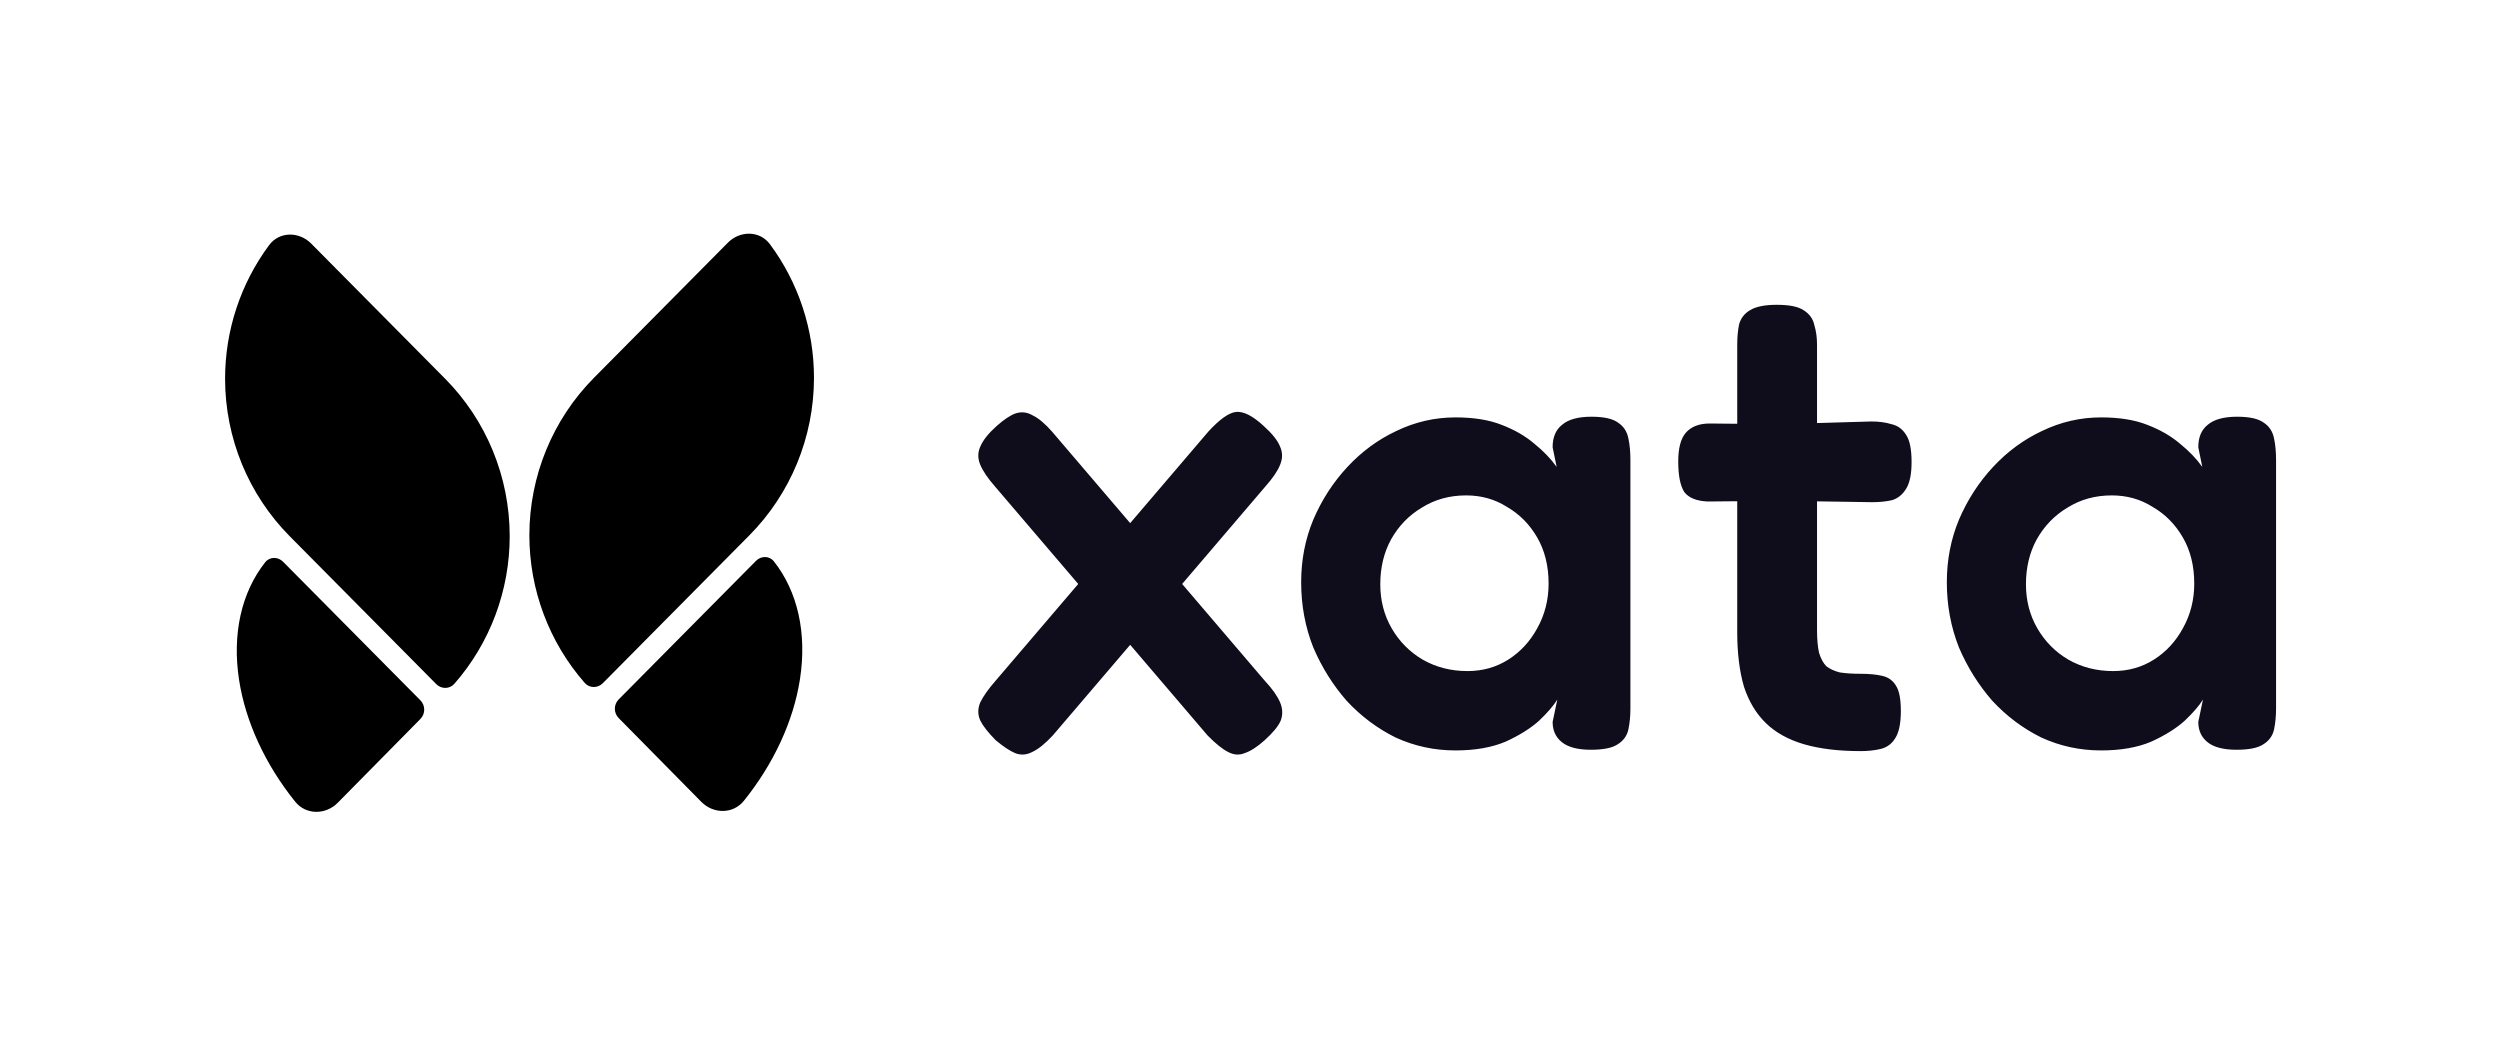
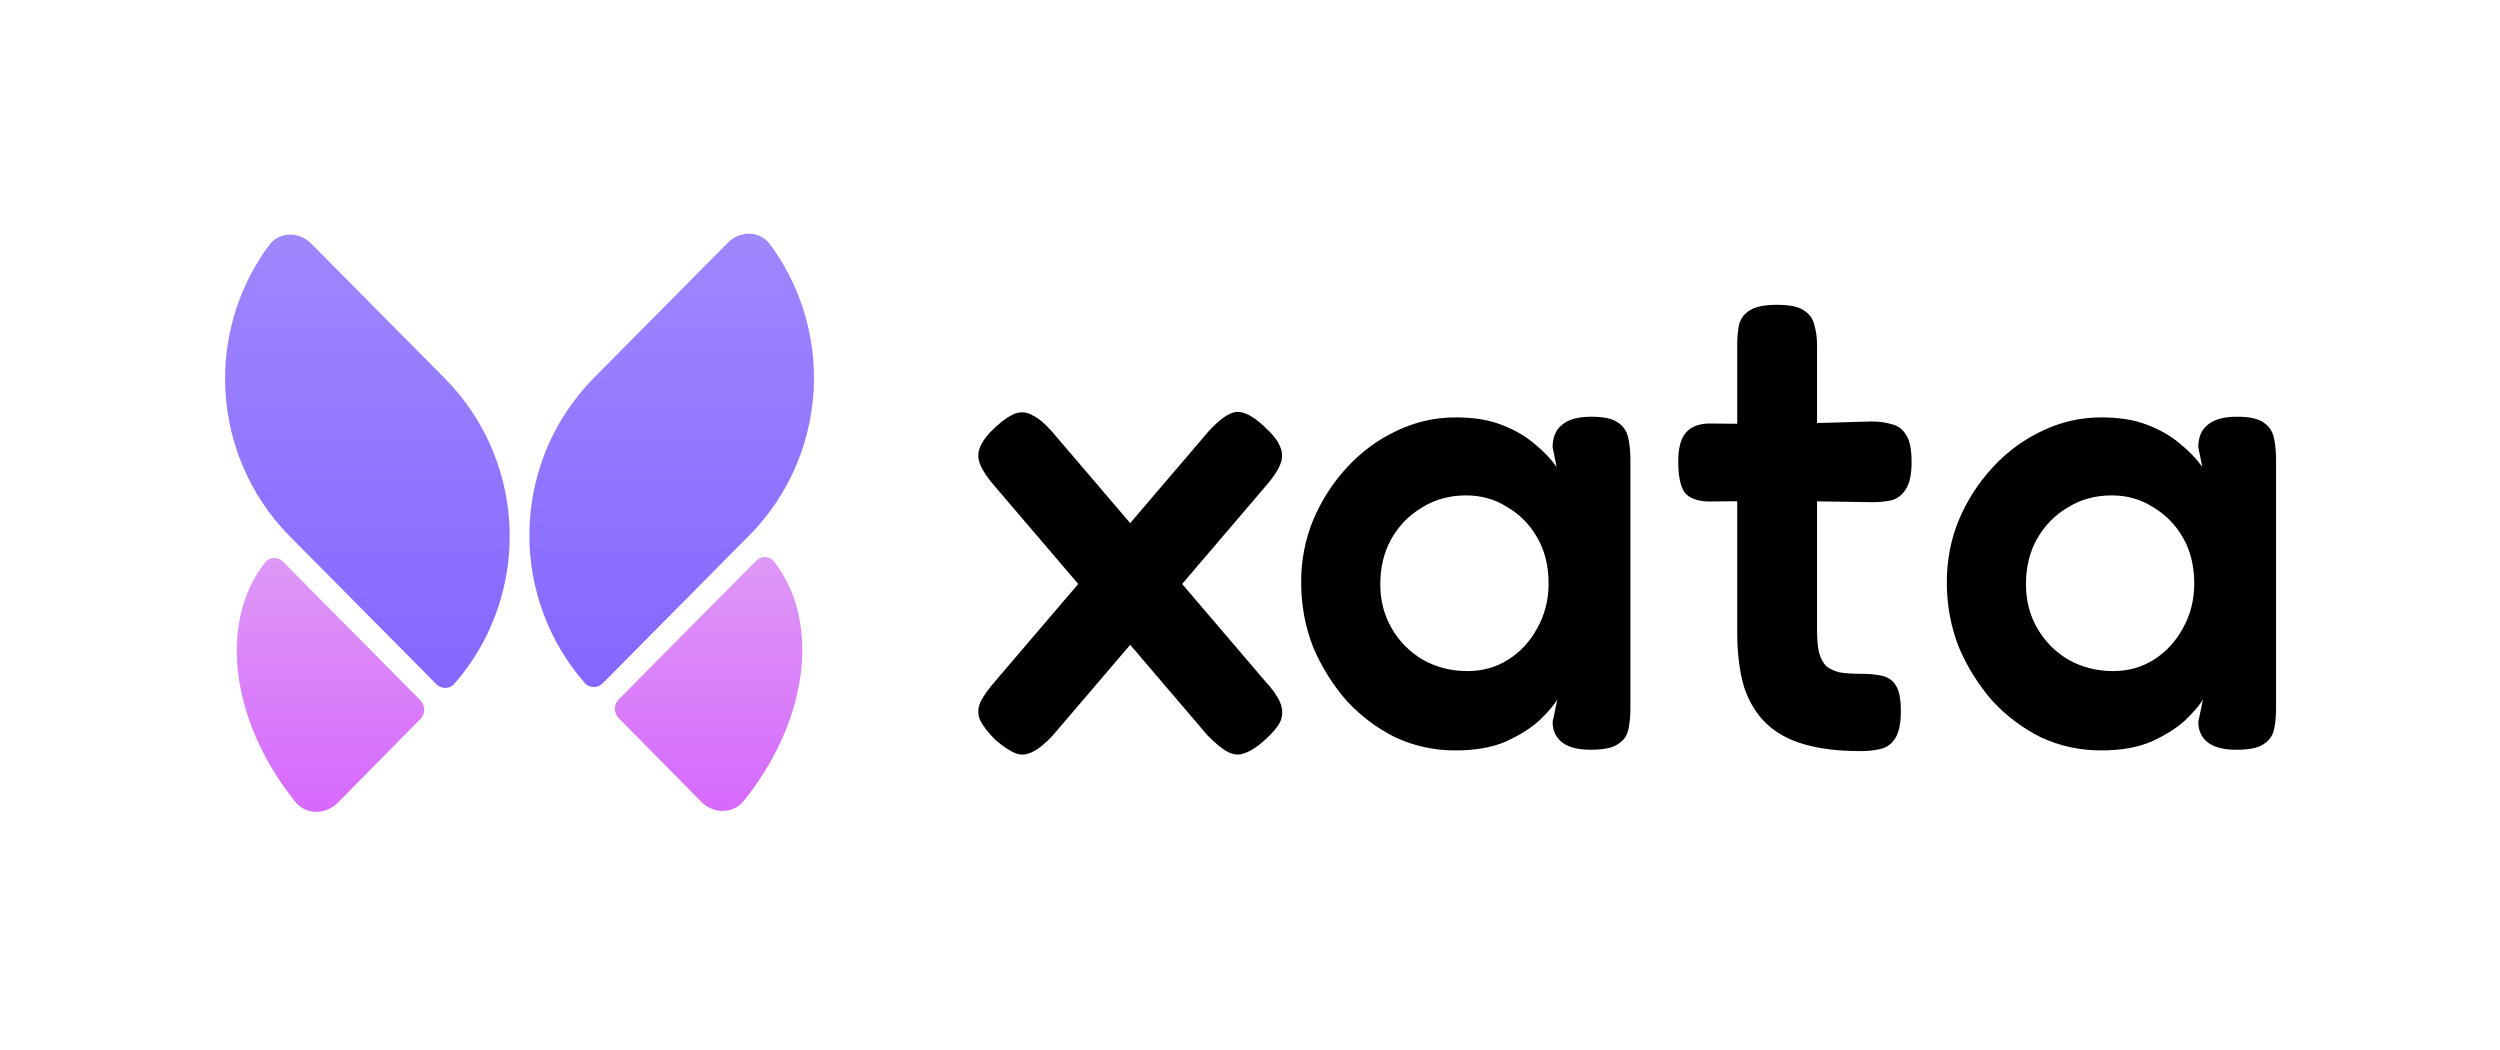
<svg xmlns="http://www.w3.org/2000/svg" width="1600" height="672" viewBox="0 0 1600 672">
-   <path d="M808.932 272.777c5.436 4.92 8.869 9.261 10.299 13.023 1.717 3.763 1.717 7.669 0 11.721-1.43 3.762-4.577 8.393-9.441 13.891L673.751 470.727c-4.864 5.209-9.155 8.682-12.874 10.418-3.72 2.026-7.439 2.316-11.158.869-3.433-1.447-7.582-4.197-12.445-8.248-4.864-4.92-8.154-9.116-9.871-12.589-1.716-3.762-1.716-7.669 0-11.721 2.003-4.051 5.293-8.682 9.871-13.891L773.313 276.25c7.152-7.814 13.017-12.01 17.595-12.589 4.863-.579 10.872 2.46 18.024 9.116zm-171.229 0c4.864-4.341 9.012-7.09 12.445-8.248 3.719-1.157 7.296-.723 10.729 1.303 3.719 1.736 7.867 5.209 12.445 10.418l136.039 159.315c4.864 5.209 8.154 9.84 9.87 13.891 1.717 4.052 1.86 7.959.43 11.721-1.431 3.473-4.864 7.669-10.3 12.589-4.864 4.341-9.155 7.09-12.874 8.248-3.433 1.447-7.01 1.157-10.729-.869-3.433-1.736-7.725-5.209-12.874-10.418L636.845 311.412c-4.578-5.209-7.725-9.839-9.442-13.891-1.716-4.052-1.716-7.958 0-11.721 1.717-4.051 5.15-8.392 10.3-13.023zM1018.14 479.843c-8.3 0-14.45-1.592-18.456-4.775-4.006-3.183-6.008-7.524-6.008-13.023l3.004-14.325c-2.289 3.762-6.151 8.248-11.587 13.457-5.436 4.92-12.588 9.405-21.457 13.457-8.87 3.762-19.598 5.643-32.186 5.643-13.447 0-26.178-2.749-38.194-8.248-11.73-5.788-22.173-13.601-31.328-23.441-8.869-10.129-16.021-21.56-21.457-34.294-5.15-13.023-7.725-26.914-7.725-41.674 0-14.18 2.575-27.493 7.725-39.937 5.436-12.733 12.731-24.02 21.886-33.86 9.155-9.839 19.598-17.508 31.328-23.007 12.016-5.788 24.604-8.682 37.765-8.682 11.73 0 21.6 1.592 29.611 4.775 8.296 3.184 15.306 7.235 21.028 12.155 5.722 4.63 10.442 9.55 14.162 14.759l-2.575-12.589c0-6.366 2.002-11.141 6.008-14.325 4.006-3.473 10.296-5.209 18.886-5.209 8.01 0 13.73 1.302 17.16 3.907 3.44 2.315 5.58 5.643 6.44 9.984.86 4.052 1.29 8.682 1.29 13.891v158.881c0 4.92-.43 9.406-1.29 13.457-.86 4.052-3.15 7.235-6.87 9.55-3.43 2.316-9.15 3.473-17.16 3.473zm-78.966-50.355c9.727 0 18.453-2.46 26.178-7.38 7.725-4.92 13.876-11.576 18.453-19.969 4.864-8.682 7.296-18.232 7.296-28.65 0-11.287-2.432-21.127-7.296-29.519-4.863-8.393-11.3-14.904-19.311-19.535-7.725-4.92-16.451-7.379-26.178-7.379-10.586 0-20.027 2.604-28.324 7.813-8.296 4.92-14.877 11.721-19.74 20.403-4.578 8.393-6.867 17.943-6.867 28.651 0 10.418 2.432 19.824 7.296 28.216 4.863 8.393 11.444 15.049 19.74 19.969 8.583 4.92 18.168 7.38 28.753 7.38zM1190.8 480.711c-14.02 0-26.04-1.447-36.05-4.341-10.01-2.894-18.17-7.379-24.46-13.457-6.3-6.077-11.02-13.891-14.16-23.441-2.86-9.84-4.3-21.416-4.3-34.728V220.685c0-5.209.43-9.695 1.29-13.457 1.15-3.762 3.44-6.656 6.87-8.682 3.72-2.315 9.44-3.473 17.16-3.473 8.02 0 13.74 1.158 17.17 3.473 3.72 2.315 6.01 5.499 6.87 9.55 1.14 3.763 1.71 7.959 1.71 12.589v182.322c0 6.078.43 10.998 1.29 14.76 1.14 3.762 2.72 6.656 4.72 8.682 2.29 1.736 5.15 3.039 8.58 3.907 3.72.579 8.16.868 13.31.868 5.43 0 10.01.434 13.73 1.302 4.01.868 7.01 3.039 9.01 6.512 2 3.183 3.01 8.537 3.01 16.061 0 8.104-1.29 14.036-3.87 17.799-2.28 3.472-5.43 5.643-9.44 6.511-3.72.868-7.86 1.302-12.44 1.302zm-96.56-209.67l44.2.434 59.22-1.736c4.87 0 9.16.578 12.88 1.736 4 .868 7.15 3.183 9.44 6.946 2.29 3.472 3.43 9.26 3.43 17.364 0 7.524-1.14 13.167-3.43 16.93-2.29 3.762-5.29 6.222-9.01 7.379-3.72.868-8.01 1.303-12.88 1.303l-57.5-.869-47.64.434c-7.15-.289-12.16-2.315-15.02-6.077-2.57-4.052-3.86-10.563-3.86-19.534 0-8.393 1.57-14.47 4.72-18.233 3.43-4.051 8.58-6.077 15.45-6.077zM1431.36 479.843c-8.3 0-14.45-1.592-18.46-4.775-4-3.183-6-7.524-6-13.023l3-14.325c-2.29 3.762-6.15 8.248-11.59 13.457-5.43 4.92-12.59 9.405-21.45 13.457-8.87 3.762-19.6 5.643-32.19 5.643-13.45 0-26.18-2.749-38.19-8.248-11.73-5.788-22.18-13.601-31.33-23.441-8.87-10.129-16.02-21.56-21.46-34.294-5.15-13.023-7.72-26.914-7.72-41.674 0-14.18 2.57-27.493 7.72-39.937 5.44-12.733 12.73-24.02 21.89-33.86 9.15-9.839 19.59-17.508 31.32-23.007 12.02-5.788 24.61-8.682 37.77-8.682 11.73 0 21.6 1.592 29.61 4.775 8.3 3.184 15.31 7.235 21.03 12.155 5.72 4.63 10.44 9.55 14.16 14.759l-2.57-12.589c0-6.366 2-11.141 6-14.325 4.01-3.473 10.3-5.209 18.89-5.209 8.01 0 13.73 1.302 17.16 3.907 3.44 2.315 5.58 5.643 6.44 9.984.86 4.052 1.29 8.682 1.29 13.891v158.881c0 4.92-.43 9.406-1.29 13.457-.86 4.052-3.15 7.235-6.87 9.55-3.43 2.316-9.15 3.473-17.16 3.473zm-78.97-50.355c9.73 0 18.46-2.46 26.18-7.38 7.73-4.92 13.88-11.576 18.46-19.969 4.86-8.682 7.29-18.232 7.29-28.65 0-11.287-2.43-21.127-7.29-29.519-4.87-8.393-11.31-14.904-19.32-19.535-7.72-4.92-16.45-7.379-26.17-7.379-10.59 0-20.03 2.604-28.33 7.813-8.29 4.92-14.87 11.721-19.74 20.403-4.58 8.393-6.86 17.943-6.86 28.651 0 10.418 2.43 19.824 7.29 28.216 4.86 8.393 11.44 15.049 19.74 19.969 8.58 4.92 18.17 7.38 28.75 7.38z" fill="#0F0C1B" />
+   <path d="M808.932 272.777c5.436 4.92 8.869 9.261 10.299 13.023 1.717 3.763 1.717 7.669 0 11.721-1.43 3.762-4.577 8.393-9.441 13.891L673.751 470.727c-4.864 5.209-9.155 8.682-12.874 10.418-3.72 2.026-7.439 2.316-11.158.869-3.433-1.447-7.582-4.197-12.445-8.248-4.864-4.92-8.154-9.116-9.871-12.589-1.716-3.762-1.716-7.669 0-11.721 2.003-4.051 5.293-8.682 9.871-13.891L773.313 276.25c7.152-7.814 13.017-12.01 17.595-12.589 4.863-.579 10.872 2.46 18.024 9.116zm-171.229 0c4.864-4.341 9.012-7.09 12.445-8.248 3.719-1.157 7.296-.723 10.729 1.303 3.719 1.736 7.867 5.209 12.445 10.418l136.039 159.315c4.864 5.209 8.154 9.84 9.87 13.891 1.717 4.052 1.86 7.959.43 11.721-1.431 3.473-4.864 7.669-10.3 12.589-4.864 4.341-9.155 7.09-12.874 8.248-3.433 1.447-7.01 1.157-10.729-.869-3.433-1.736-7.725-5.209-12.874-10.418L636.845 311.412c-4.578-5.209-7.725-9.839-9.442-13.891-1.716-4.052-1.716-7.958 0-11.721 1.717-4.051 5.15-8.392 10.3-13.023zM1018.14 479.843c-8.3 0-14.45-1.592-18.456-4.775-4.006-3.183-6.008-7.524-6.008-13.023l3.004-14.325c-2.289 3.762-6.151 8.248-11.587 13.457-5.436 4.92-12.588 9.405-21.457 13.457-8.87 3.762-19.598 5.643-32.186 5.643-13.447 0-26.178-2.749-38.194-8.248-11.73-5.788-22.173-13.601-31.328-23.441-8.869-10.129-16.021-21.56-21.457-34.294-5.15-13.023-7.725-26.914-7.725-41.674 0-14.18 2.575-27.493 7.725-39.937 5.436-12.733 12.731-24.02 21.886-33.86 9.155-9.839 19.598-17.508 31.328-23.007 12.016-5.788 24.604-8.682 37.765-8.682 11.73 0 21.6 1.592 29.611 4.775 8.296 3.184 15.306 7.235 21.028 12.155 5.722 4.63 10.442 9.55 14.162 14.759l-2.575-12.589c0-6.366 2.002-11.141 6.008-14.325 4.006-3.473 10.296-5.209 18.886-5.209 8.01 0 13.73 1.302 17.16 3.907 3.44 2.315 5.58 5.643 6.44 9.984.86 4.052 1.29 8.682 1.29 13.891v158.881c0 4.92-.43 9.406-1.29 13.457-.86 4.052-3.15 7.235-6.87 9.55-3.43 2.316-9.15 3.473-17.16 3.473zm-78.966-50.355c9.727 0 18.453-2.46 26.178-7.38 7.725-4.92 13.876-11.576 18.453-19.969 4.864-8.682 7.296-18.232 7.296-28.65 0-11.287-2.432-21.127-7.296-29.519-4.863-8.393-11.3-14.904-19.311-19.535-7.725-4.92-16.451-7.379-26.178-7.379-10.586 0-20.027 2.604-28.324 7.813-8.296 4.92-14.877 11.721-19.74 20.403-4.578 8.393-6.867 17.943-6.867 28.651 0 10.418 2.432 19.824 7.296 28.216 4.863 8.393 11.444 15.049 19.74 19.969 8.583 4.92 18.168 7.38 28.753 7.38zM1190.8 480.711c-14.02 0-26.04-1.447-36.05-4.341-10.01-2.894-18.17-7.379-24.46-13.457-6.3-6.077-11.02-13.891-14.16-23.441-2.86-9.84-4.3-21.416-4.3-34.728V220.685c0-5.209.43-9.695 1.29-13.457 1.15-3.762 3.44-6.656 6.87-8.682 3.72-2.315 9.44-3.473 17.16-3.473 8.02 0 13.74 1.158 17.17 3.473 3.72 2.315 6.01 5.499 6.87 9.55 1.14 3.763 1.71 7.959 1.71 12.589v182.322c0 6.078.43 10.998 1.29 14.76 1.14 3.762 2.72 6.656 4.72 8.682 2.29 1.736 5.15 3.039 8.58 3.907 3.72.579 8.16.868 13.31.868 5.43 0 10.01.434 13.73 1.302 4.01.868 7.01 3.039 9.01 6.512 2 3.183 3.01 8.537 3.01 16.061 0 8.104-1.29 14.036-3.87 17.799-2.28 3.472-5.43 5.643-9.44 6.511-3.72.868-7.86 1.302-12.44 1.302zm-96.56-209.67l44.2.434 59.22-1.736c4.87 0 9.16.578 12.88 1.736 4 .868 7.15 3.183 9.44 6.946 2.29 3.472 3.43 9.26 3.43 17.364 0 7.524-1.14 13.167-3.43 16.93-2.29 3.762-5.29 6.222-9.01 7.379-3.72.868-8.01 1.303-12.88 1.303l-57.5-.869-47.64.434c-7.15-.289-12.16-2.315-15.02-6.077-2.57-4.052-3.86-10.563-3.86-19.534 0-8.393 1.57-14.47 4.72-18.233 3.43-4.051 8.58-6.077 15.45-6.077zM1431.36 479.843c-8.3 0-14.45-1.592-18.46-4.775-4-3.183-6-7.524-6-13.023l3-14.325c-2.29 3.762-6.15 8.248-11.59 13.457-5.43 4.92-12.59 9.405-21.45 13.457-8.87 3.762-19.6 5.643-32.19 5.643-13.45 0-26.18-2.749-38.19-8.248-11.73-5.788-22.18-13.601-31.33-23.441-8.87-10.129-16.02-21.56-21.46-34.294-5.15-13.023-7.72-26.914-7.72-41.674 0-14.18 2.57-27.493 7.72-39.937 5.44-12.733 12.73-24.02 21.89-33.86 9.15-9.839 19.59-17.508 31.32-23.007 12.02-5.788 24.61-8.682 37.77-8.682 11.73 0 21.6 1.592 29.61 4.775 8.3 3.184 15.31 7.235 21.03 12.155 5.72 4.63 10.44 9.55 14.16 14.759l-2.57-12.589c0-6.366 2-11.141 6-14.325 4.01-3.473 10.3-5.209 18.89-5.209 8.01 0 13.73 1.302 17.16 3.907 3.44 2.315 5.58 5.643 6.44 9.984.86 4.052 1.29 8.682 1.29 13.891v158.881c0 4.92-.43 9.406-1.29 13.457-.86 4.052-3.15 7.235-6.87 9.55-3.43 2.316-9.15 3.473-17.16 3.473zm-78.97-50.355c9.73 0 18.46-2.46 26.18-7.38 7.73-4.92 13.88-11.576 18.46-19.969 4.86-8.682 7.29-18.232 7.29-28.65 0-11.287-2.43-21.127-7.29-29.519-4.87-8.393-11.31-14.904-19.32-19.535-7.72-4.92-16.45-7.379-26.17-7.379-10.59 0-20.03 2.604-28.33 7.813-8.29 4.92-14.87 11.721-19.74 20.403-4.58 8.393-6.86 17.943-6.86 28.651 0 10.418 2.43 19.824 7.29 28.216 4.86 8.393 11.44 15.049 19.74 19.969 8.58 4.92 18.17 7.38 28.75 7.38z" fill="currentColor" />
  <path d="M520.949 241.956c-.044 37.772-14.921 73.979-41.358 100.656l-.003-.003-93.787 94.639c-3.25 3.279-8.529 3.289-11.575-.186-22.801-26.019-35.472-59.67-35.432-94.632.044-37.772 14.921-73.98 41.358-100.657l.003.003 85.686-86.464c7.723-7.794 20.36-7.849 26.91.975 18.231 24.563 28.234 54.599 28.198 85.669z" fill="url(#paint0_linear_48_446)" />
  <path d="M185.414 343.189c-26.437-26.677-41.314-62.885-41.358-100.657-.035-31.07 9.968-61.105 28.198-85.668 6.55-8.825 19.187-8.769 26.911-.976l85.686 86.465.002-.002c26.438 26.677 41.315 62.884 41.358 100.656.041 34.962-12.63 68.614-35.432 94.632-3.045 3.475-8.325 3.466-11.575.187l-93.787-94.639-.003.002z" fill="url(#paint1_linear_48_446)" />
  <path d="M476.062 512.532c-6.89 8.558-19.493 8.483-27.2.67l-52.926-53.657c-3.247-3.293-3.241-8.629.014-11.913l87.904-88.703c3.25-3.279 8.55-3.298 11.416.329 15.257 19.305 21.256 45.985 16.72 75.358-4.151 26.887-16.848 54.218-35.928 77.916z" fill="url(#paint2_linear_48_446)" />
  <path d="M216.144 513.778c-7.706 7.813-20.309 7.888-27.199-.67-19.08-23.697-31.778-51.029-35.929-77.915-4.535-29.374 1.464-56.054 16.72-75.359 2.867-3.627 8.167-3.608 11.417-.329l87.904 88.703c3.255 3.285 3.261 8.621.013 11.913l-52.926 53.657z" fill="url(#paint3_linear_48_446)" />
  <defs>
    <linearGradient id="paint0_linear_48_446" x1="332.503" y1="149.563" x2="332.503" y2="443.522" gradientUnits="userSpaceOnUse">
-       <stop stop-color="currentColor" />
-       <stop offset="1" stop-color="currentColor" />
+       <stop stop-color="#9F87FF" />
+       <stop offset="1" stop-color="#8566FF" />
    </linearGradient>
    <linearGradient id="paint1_linear_48_446" x1="332.503" y1="149.563" x2="332.503" y2="443.522" gradientUnits="userSpaceOnUse">
-       <stop stop-color="currentColor" />
-       <stop offset="1" stop-color="currentColor" />
+       <stop stop-color="#9F87FF" />
+       <stop offset="1" stop-color="#8566FF" />
    </linearGradient>
    <linearGradient id="paint2_linear_48_446" x1="332.503" y1="353.019" x2="332.503" y2="519.292" gradientUnits="userSpaceOnUse">
-       <stop stop-color="currentColor" />
-       <stop offset="1" stop-color="currentColor" />
+       <stop stop-color="#DE99F6" />
+       <stop offset="1" stop-color="#D669FC" />
    </linearGradient>
    <linearGradient id="paint3_linear_48_446" x1="332.503" y1="353.019" x2="332.503" y2="519.292" gradientUnits="userSpaceOnUse">
-       <stop stop-color="currentColor" />
-       <stop offset="1" stop-color="currentColor" />
+       <stop stop-color="#DE99F6" />
+       <stop offset="1" stop-color="#D669FC" />
    </linearGradient>
  </defs>
</svg>
